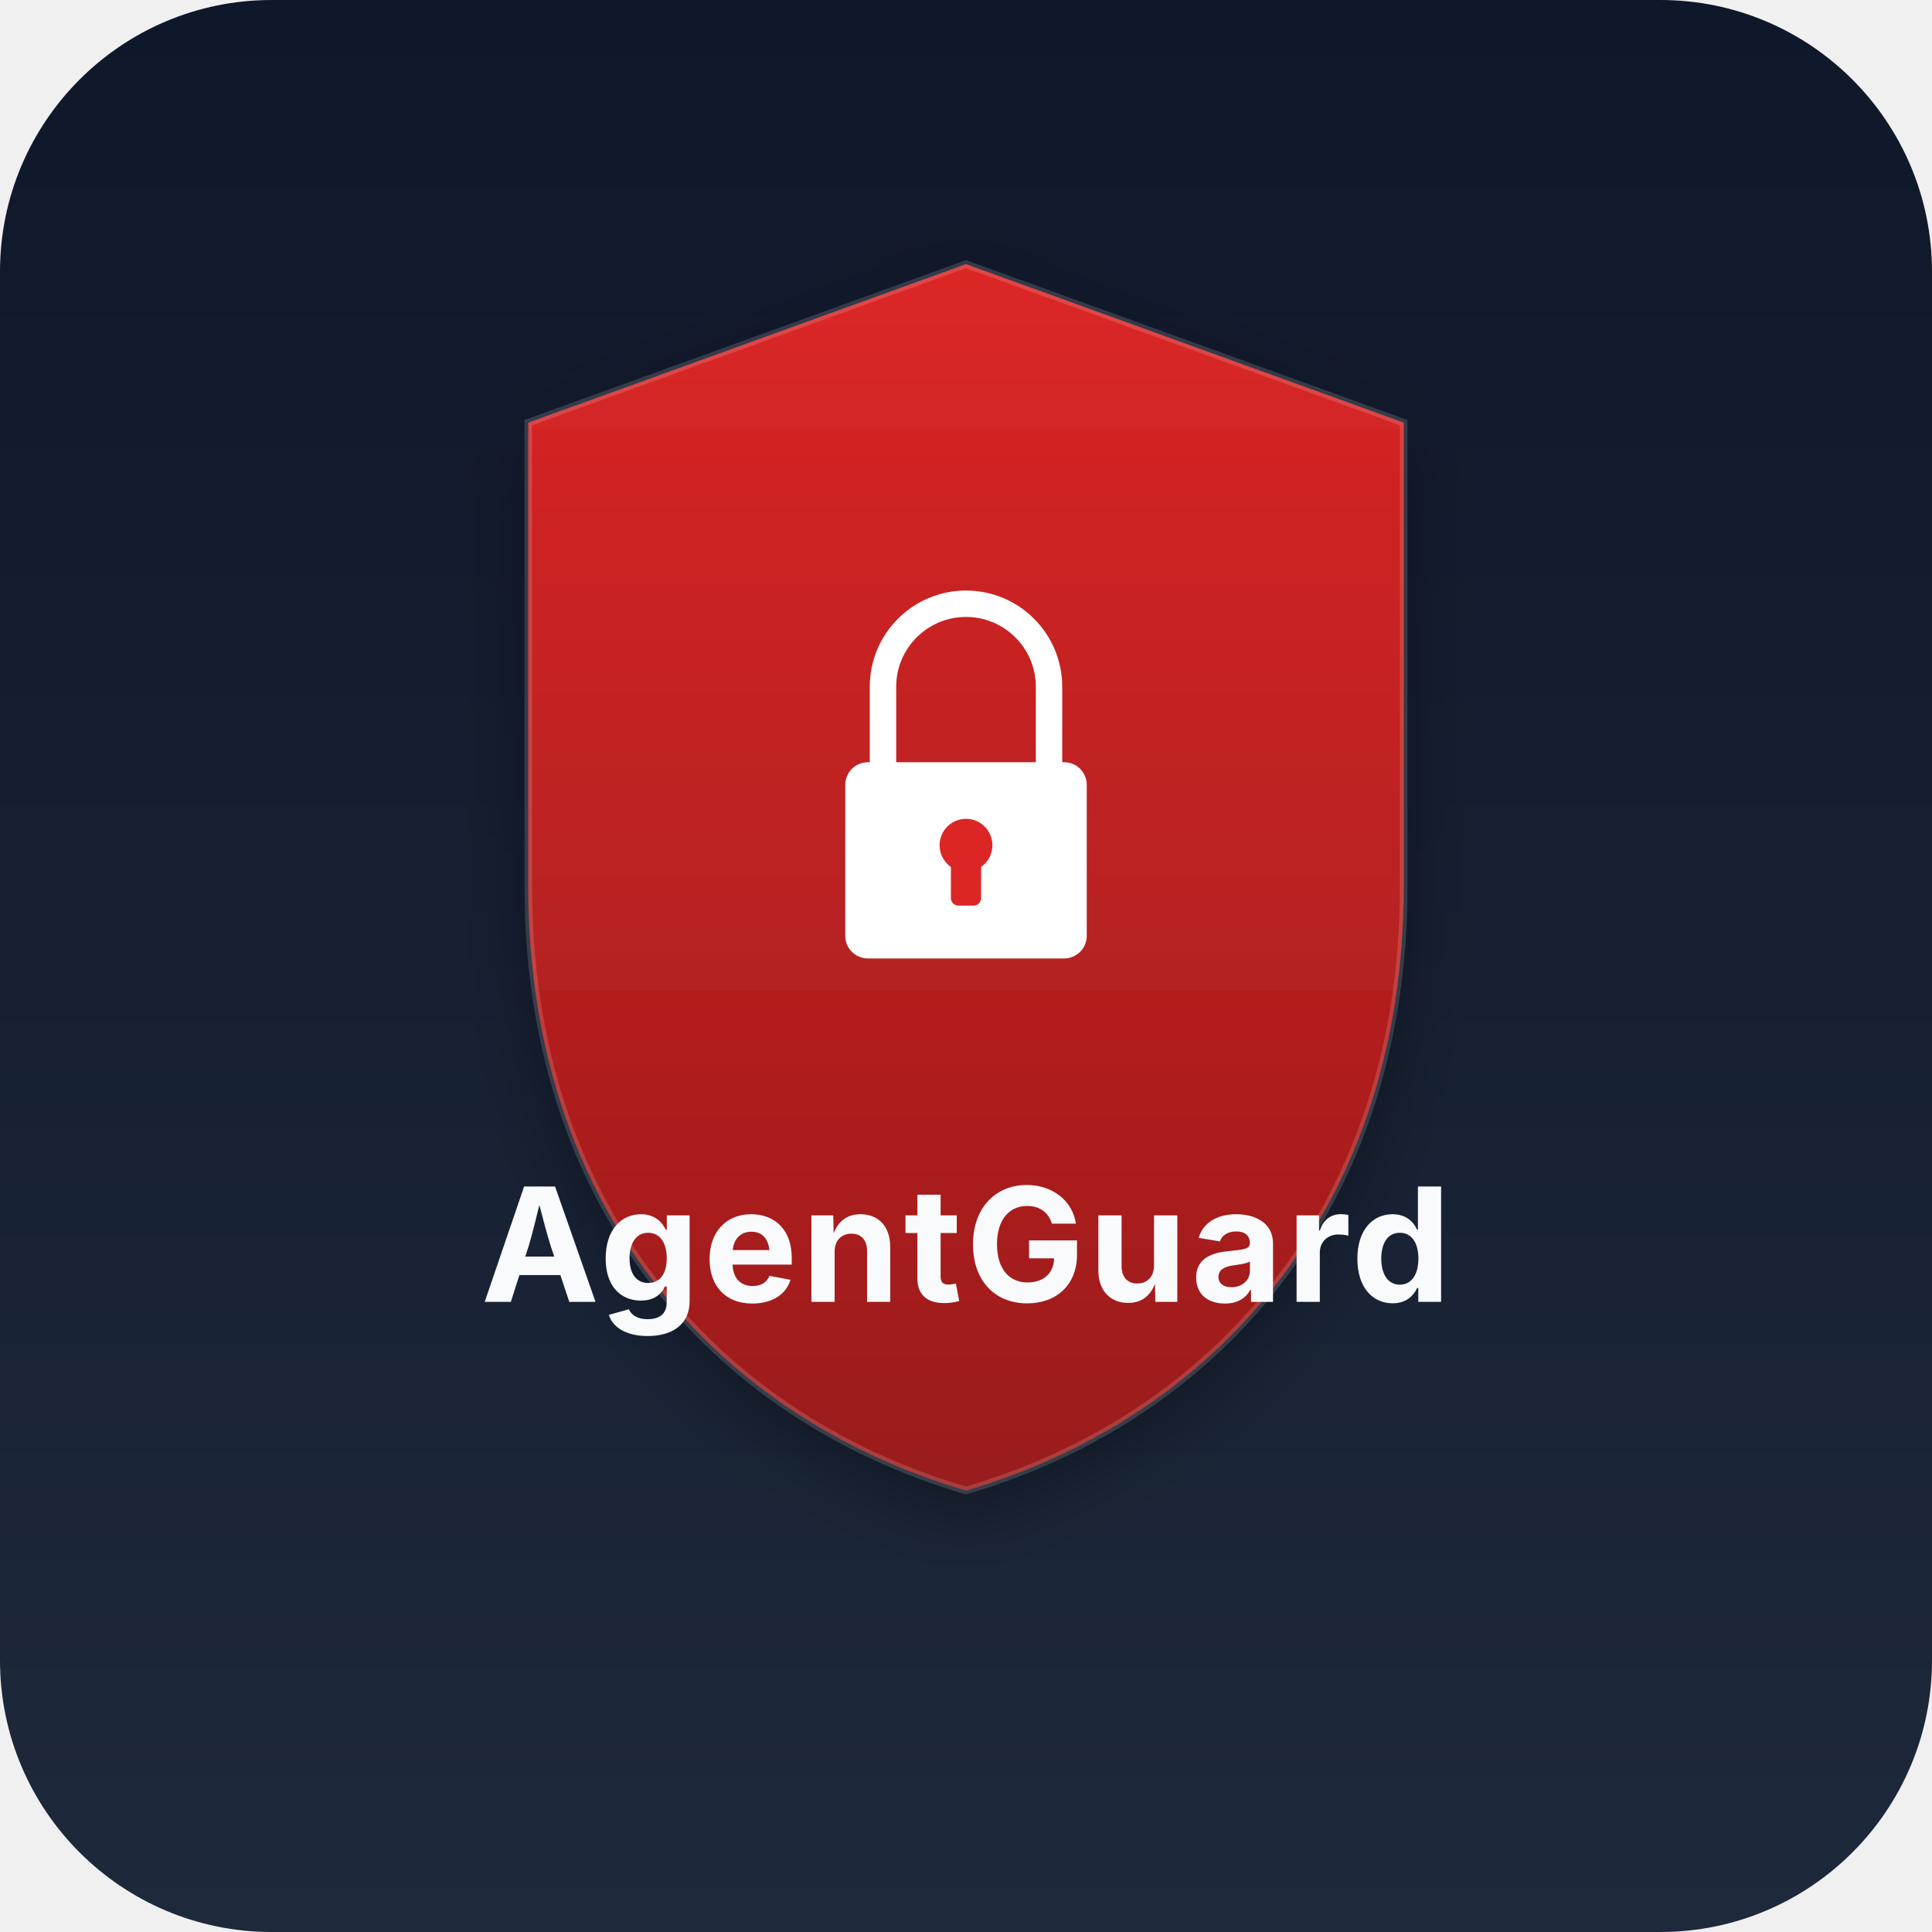
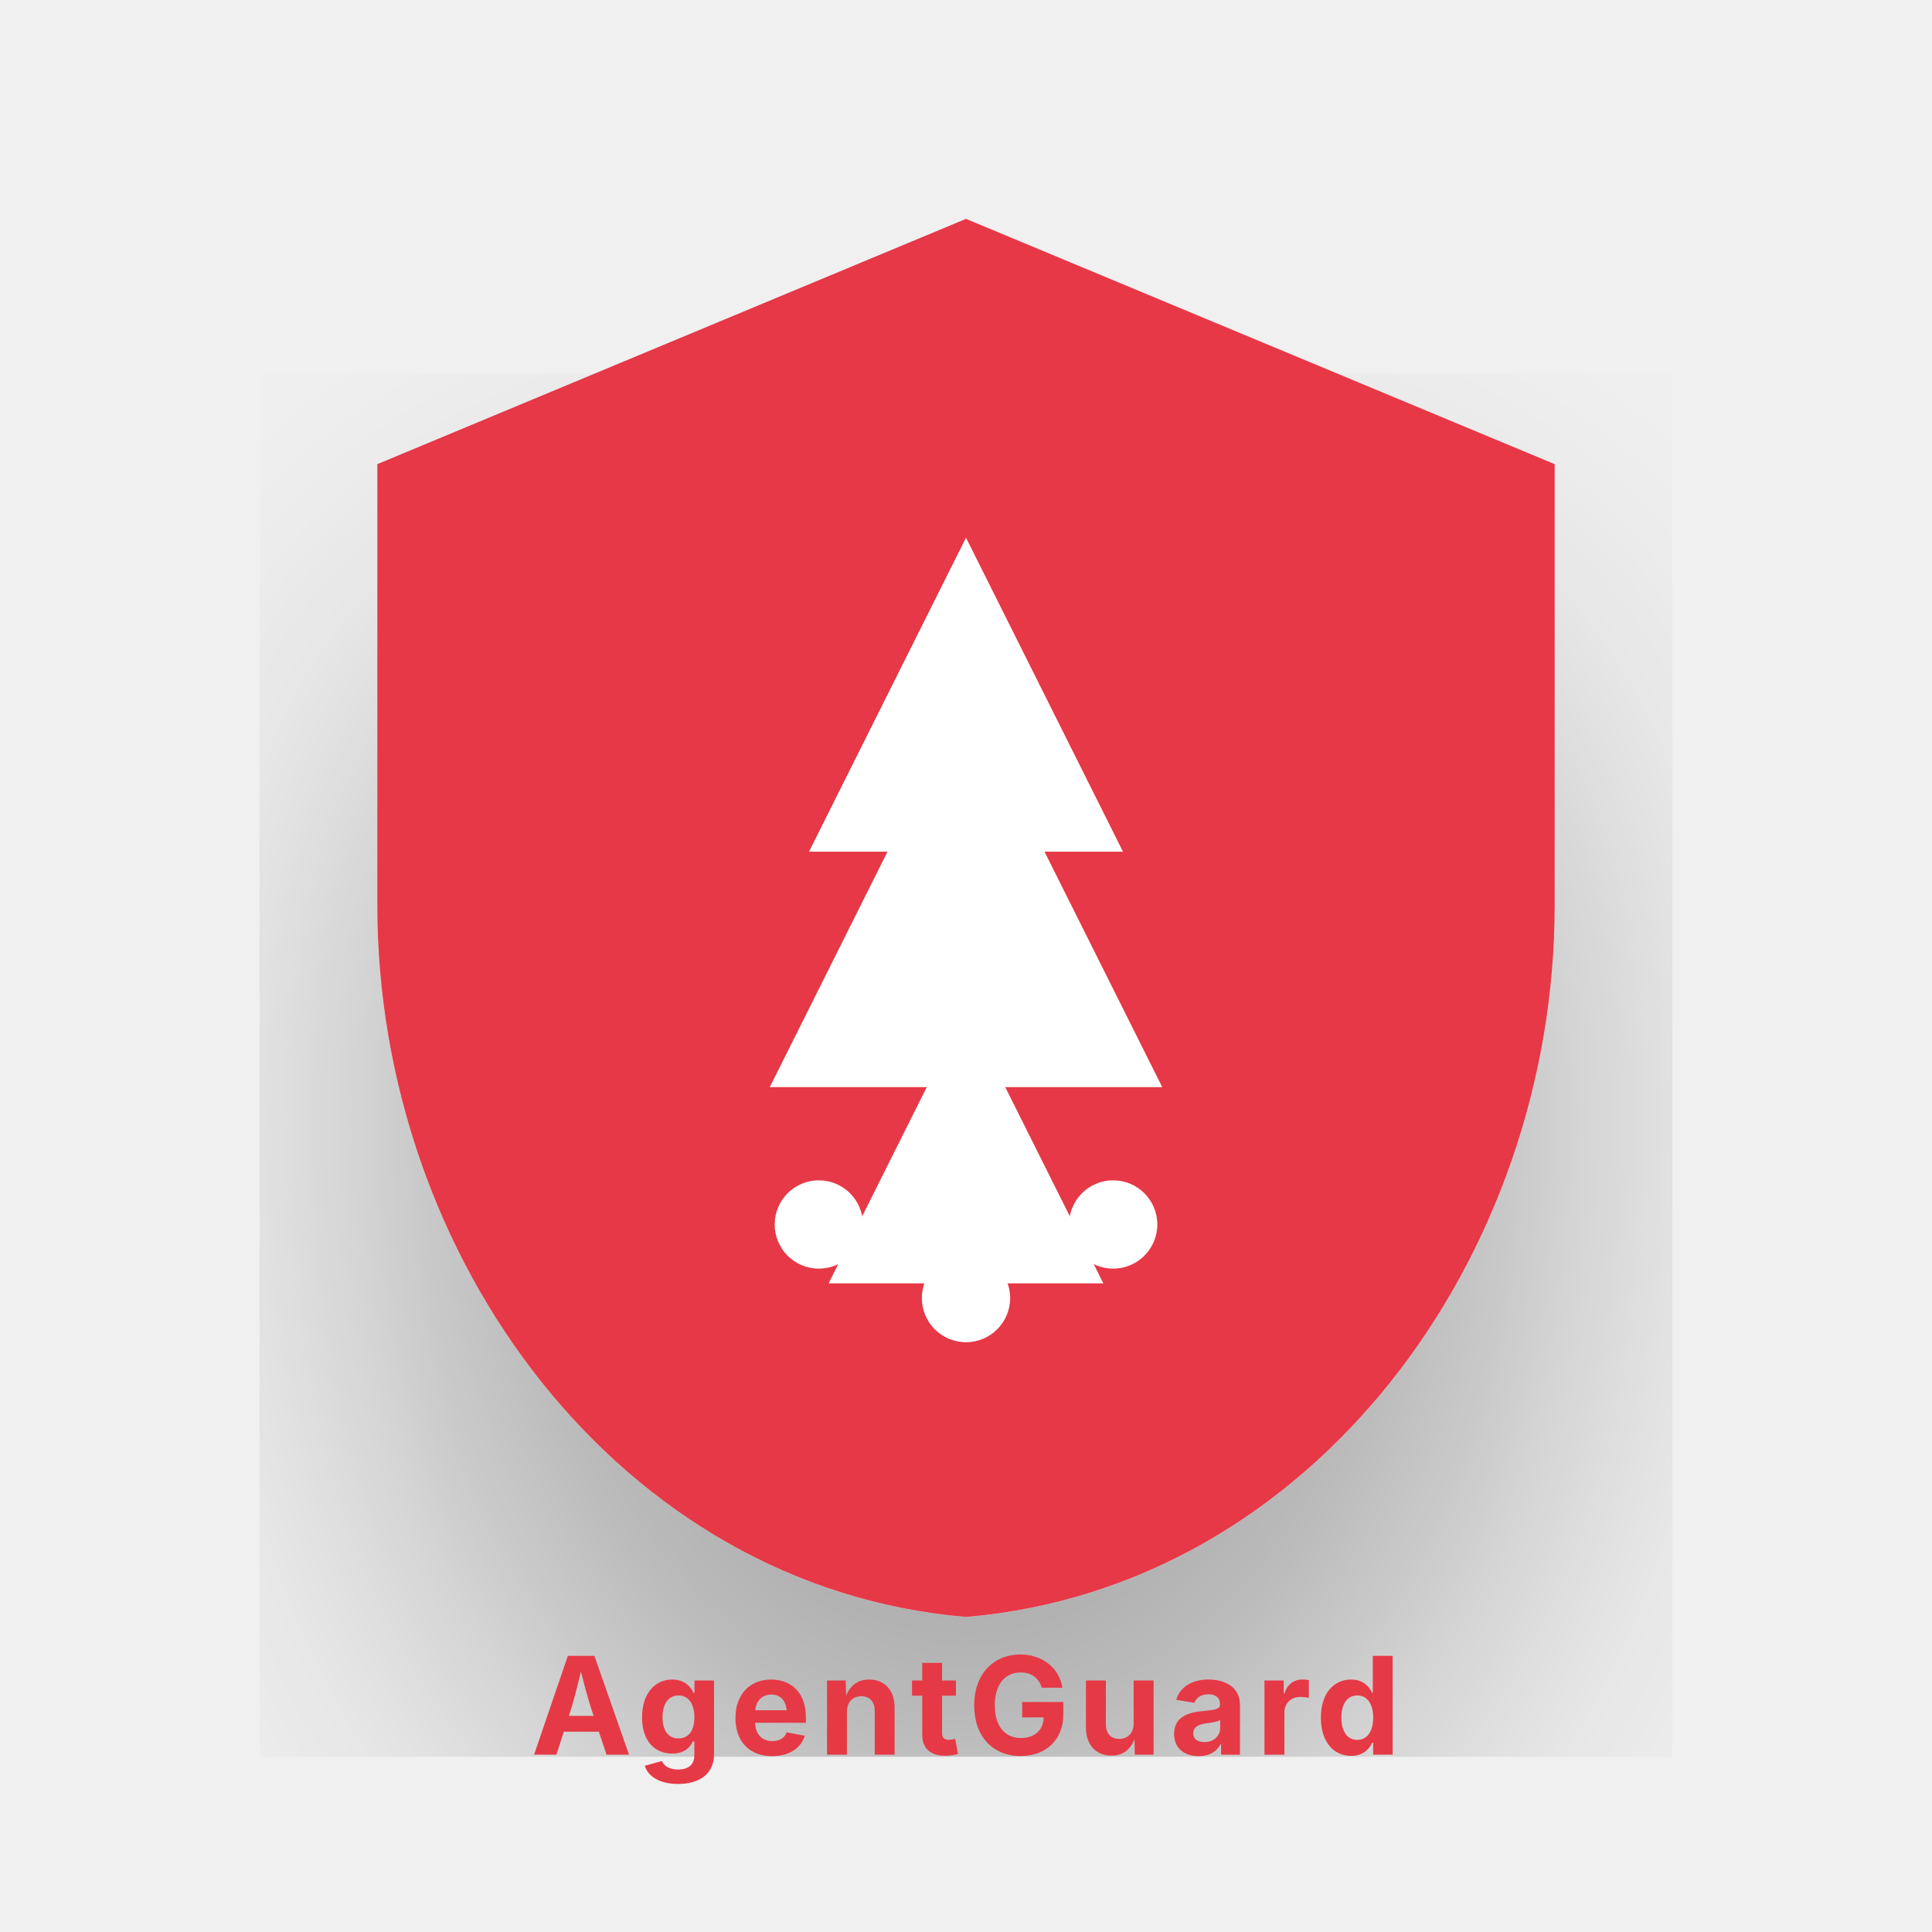
<svg xmlns="http://www.w3.org/2000/svg" viewBox="0 0 512 512" fill="none">
  <defs>
-     <linearGradient id="bg" x1="0" y1="0" x2="0" y2="1">
-       <stop offset="0%" stop-color="#0f172a" />
-       <stop offset="100%" stop-color="#1e293b" />
-     </linearGradient>
-     <linearGradient id="shield" x1="0" y1="0" x2="0" y2="1">
-       <stop offset="0%" stop-color="#dc2626" />
-       <stop offset="100%" stop-color="#991b1b" />
-     </linearGradient>
    <filter id="ds" x="-10%" y="-10%" width="120%" height="120%">
-       <feDropShadow dx="0" dy="6" stdDeviation="10" flood-opacity="0.35" />
+       <feDropShadow dx="0" dy="6" stdDeviation="12" flood-opacity="0.3" />
    </filter>
  </defs>
-   <rect width="512" height="512" rx="72" fill="url(#bg)" />
-   <g filter="url(#ds)">
-     <path d="M256 70 L140 112 L140 235 C140 318 188 375 256 395 C324 375 372 318 372 235 L372 112 Z" fill="url(#shield)" />
+   <g filter="url(#ds)" transform="translate(256,240) scale(13)">
+     <path d="M16 2L4 7v9c0 7.18 4.94 13.9 12 14.5 7.06-.6 12-7.32 12-14.5V7L16 2z" fill="#E63946" transform="translate(-16,-16)" />
+     <path d="M16 8.5l-3.2 6.4h1.6l-2.4 4.8h3.2l-2 4h5.6l-2-4h3.2l-2.4-4.8h1.6L16 8.5z" fill="#fff" transform="translate(-16,-16)" />
+     <circle cx="13" cy="22.5" fill="#fff" r="0.9" transform="translate(-16,-16)" />
+     <circle cx="19" cy="22.5" fill="#fff" r="0.9" transform="translate(-16,-16)" />
+     <circle cx="16" cy="24" fill="#fff" r="0.9" transform="translate(-16,-16)" />
  </g>
-   <path d="M256 70 L140 112 L140 235 C140 318 188 375 256 395 C324 375 372 318 372 235 L372 112 Z" fill="none" stroke="#fff" stroke-width="2" stroke-opacity="0.15" />
-   <g transform="translate(256, 210)">
-     <path d="M-22 -8 L-22 -28 A22 22 0 0 1 22 -28 L22 -8" fill="none" stroke="#fff" stroke-width="7" stroke-linecap="round" />
-     <rect x="-32" y="-8" width="64" height="52" rx="6" fill="#fff" />
-     <circle cy="14" r="7" fill="#dc2626" />
-     <rect x="-4" y="14" width="8" height="16" rx="2" fill="#dc2626" />
-   </g>
-   <text x="256" y="345" text-anchor="middle" font-family="system-ui, -apple-system, Segoe UI, sans-serif" font-size="42" font-weight="700" fill="#f8fafc" letter-spacing="1">
+   <text x="256" y="465" text-anchor="middle" font-family="system-ui, -apple-system, Segoe UI, sans-serif" font-size="36" font-weight="700" fill="#E63946" letter-spacing="2">
    AgentGuard
  </text>
</svg>
